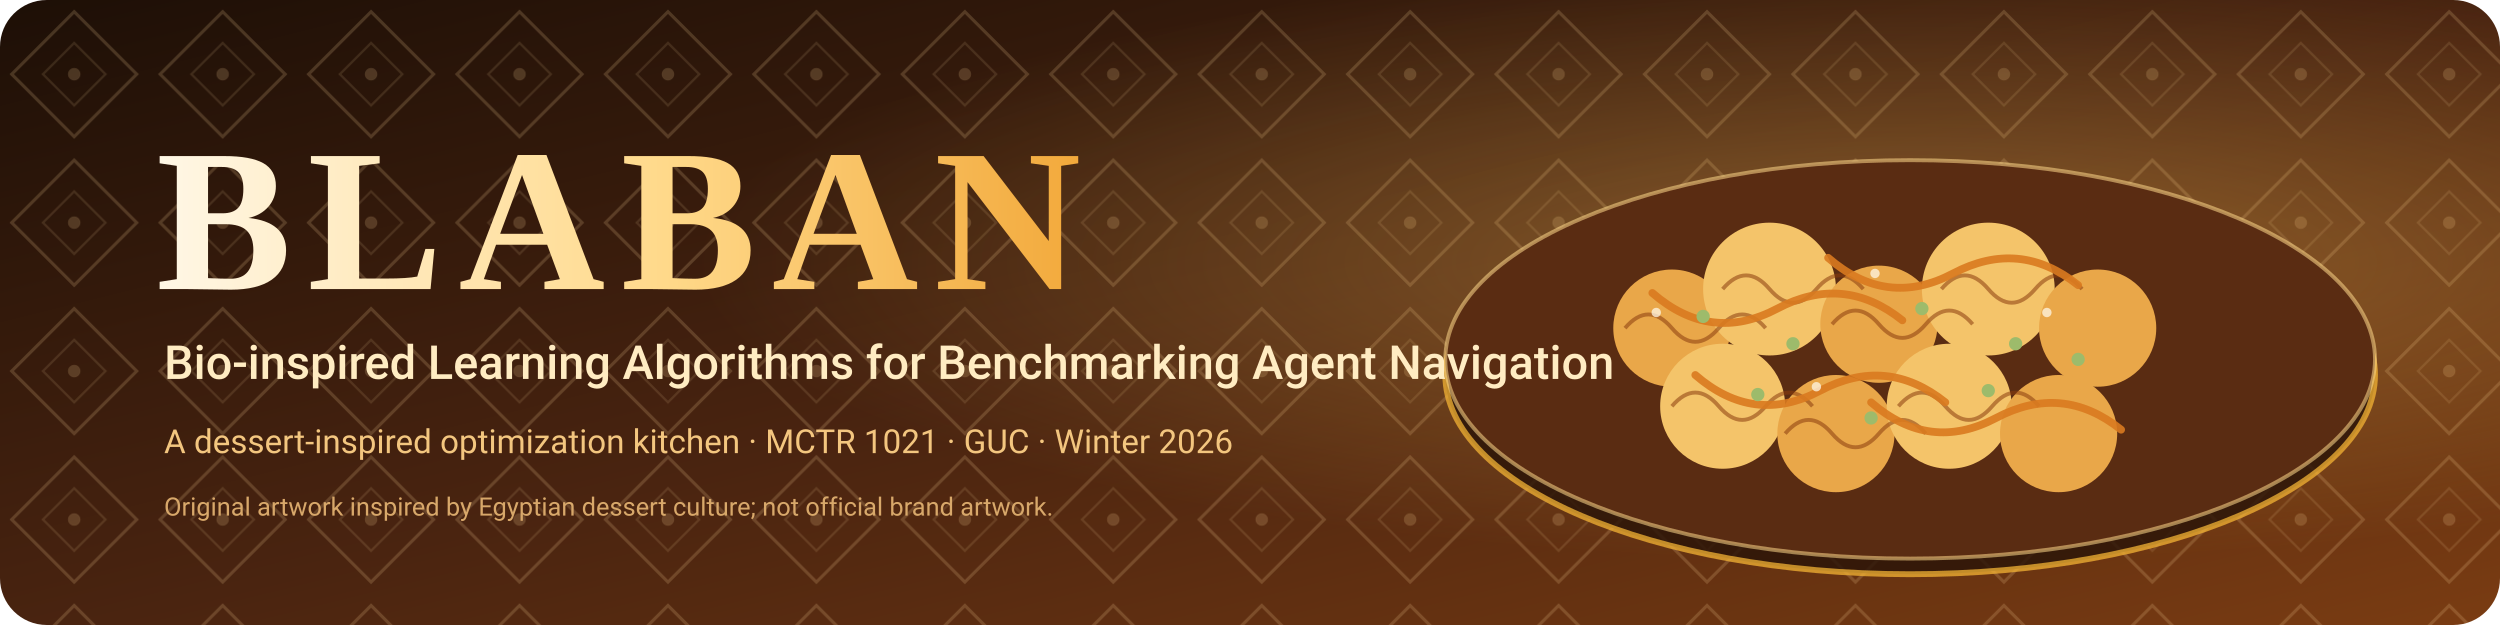
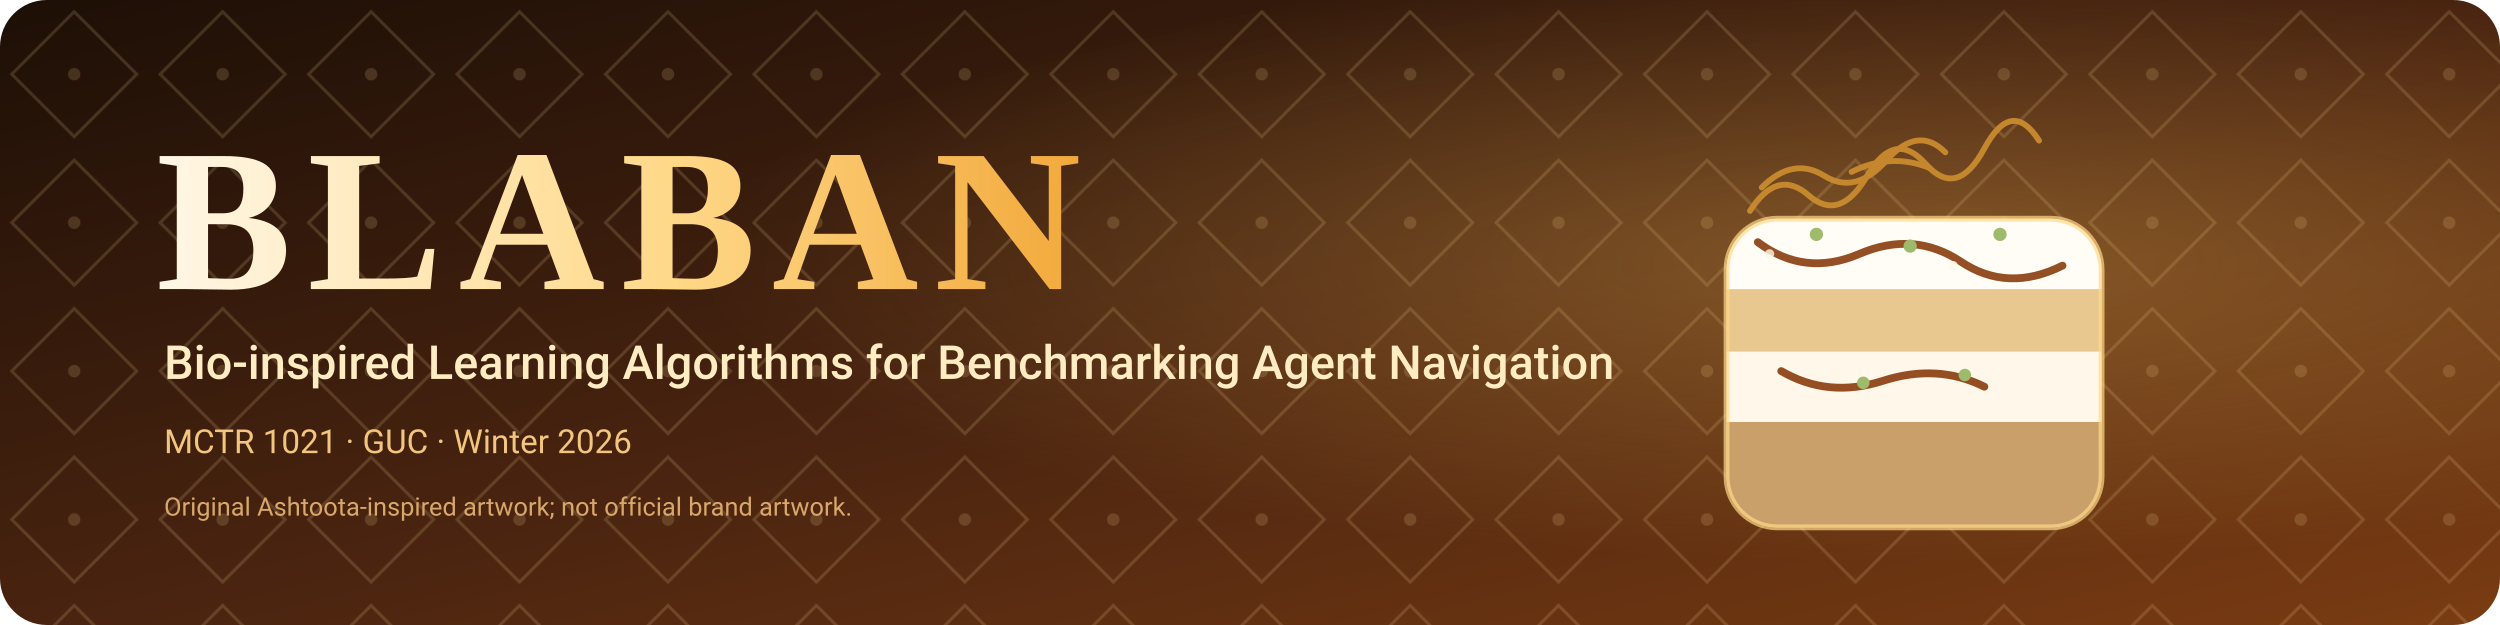
- <svg xmlns="http://www.w3.org/2000/svg" width="1280" height="320" viewBox="0 0 1280 320" role="img" aria-label="BLABAN dessert-inspired project banner">
+ <svg xmlns="http://www.w3.org/2000/svg" width="1280" height="320" viewBox="0 0 1280 320" role="img" aria-label="BLABAN Ashtoota-inspired project banner">
  <defs>
    <linearGradient id="night-dessert" x1="0" y1="0" x2="1" y2="1">
      <stop offset="0%" stop-color="#1d0f06" />
      <stop offset="52%" stop-color="#4a2410" />
      <stop offset="100%" stop-color="#7a3c12" />
    </linearGradient>
    <linearGradient id="honey-text" x1="0" y1="0" x2="1" y2="0">
      <stop offset="0%" stop-color="#fff7e6" />
      <stop offset="55%" stop-color="#ffd98a" />
      <stop offset="100%" stop-color="#f2a93b" />
    </linearGradient>
-     <radialGradient id="tray-glow" cx="0.76" cy="0.42" r="0.48">
-       <stop offset="0%" stop-color="#ffc85e" stop-opacity="0.34" />
+     <radialGradient id="cup-glow" cx="0.76" cy="0.42" r="0.48">
+       <stop offset="0%" stop-color="#ffc85e" stop-opacity="0.30" />
      <stop offset="100%" stop-color="#ffc85e" stop-opacity="0" />
    </radialGradient>
    <pattern id="sweet-lattice" width="76" height="76" patternUnits="userSpaceOnUse">
-       <path d="M38 6 L70 38 L38 70 L6 38 Z" fill="none" stroke="#ffdc9e" stroke-opacity="0.18" stroke-width="1.6" />
-       <circle cx="38" cy="38" r="3.2" fill="#ffdc9e" fill-opacity="0.18" />
-       <path d="M38 22 L54 38 L38 54 L22 38 Z" fill="none" stroke="#ffdc9e" stroke-opacity="0.12" stroke-width="1.2" />
+       <path d="M38 6 L70 38 L38 70 L6 38 Z" fill="none" stroke="#ffdc9e" stroke-opacity="0.16" stroke-width="1.6" />
+       <circle cx="38" cy="38" r="3.2" fill="#ffdc9e" fill-opacity="0.16" />
    </pattern>
+     <clipPath id="cup">
+       <rect x="884" y="112" width="192" height="158" rx="26" />
+     </clipPath>
  </defs>
  <rect width="1280" height="320" rx="24" fill="url(#night-dessert)" />
  <rect width="1280" height="320" rx="24" fill="url(#sweet-lattice)" />
-   <rect width="1280" height="320" rx="24" fill="url(#tray-glow)" />
+   <rect width="1280" height="320" rx="24" fill="url(#cup-glow)" />
  <g>
-     <ellipse cx="978" cy="192" rx="238" ry="102" fill="#2a1408" fill-opacity="0.82" stroke="#f2b234" stroke-opacity="0.75" stroke-width="3" />
-     <ellipse cx="978" cy="184" rx="238" ry="102" fill="#5a2c12" stroke="#ffd98a" stroke-opacity="0.55" stroke-width="2" />
-     <g>
-       <circle cx="856" cy="168" r="30" fill="#e9a749" />
-       <circle cx="906" cy="148" r="34" fill="#f4c46a" />
-       <circle cx="962" cy="166" r="30" fill="#e9a749" />
-       <circle cx="1018" cy="148" r="34" fill="#f4c46a" />
-       <circle cx="1074" cy="168" r="30" fill="#e9a749" />
-       <circle cx="882" cy="208" r="32" fill="#f4c46a" />
-       <circle cx="940" cy="222" r="30" fill="#e9a749" />
-       <circle cx="998" cy="208" r="32" fill="#f4c46a" />
-       <circle cx="1054" cy="222" r="30" fill="#e9a749" />
+     <g clip-path="url(#cup)">
+       <rect x="884" y="112" width="192" height="158" fill="#f7ead2" />
+       <rect x="884" y="216" width="192" height="54" fill="#caa06a" />
+       <rect x="884" y="180" width="192" height="36" fill="#fff8ea" />
+       <rect x="884" y="148" width="192" height="32" fill="#e8c88f" />
+       <rect x="884" y="112" width="192" height="36" fill="#fffdf6" />
    </g>
-     <g stroke="#8a3c0d" stroke-width="2" opacity="0.55" fill="none">
-       <path d="M832 168 q12 -14 24 0 t24 0 t24 0" />
-       <path d="M882 148 q12 -14 24 0 t24 0 t24 0" />
-       <path d="M938 166 q12 -14 24 0 t24 0 t24 0" />
-       <path d="M994 148 q12 -14 24 0 t24 0 t24 0" />
-       <path d="M856 208 q12 -14 24 0 t24 0 t24 0" />
-       <path d="M914 222 q12 -14 24 0 t24 0 t24 0" />
-       <path d="M972 208 q12 -14 24 0 t24 0 t24 0" />
+     <rect x="884" y="112" width="192" height="158" rx="26" fill="none" stroke="#ffd98a" stroke-opacity="0.7" stroke-width="3" />
+     <g stroke="#c98a2e" stroke-width="3" stroke-linecap="round" fill="none" opacity="0.95">
+       <path d="M896 108 q14 -22 30 -8 t30 -10 t30 -6 t30 -8 t28 -4" />
+       <path d="M902 96 q16 -16 32 -6 t32 -8 t30 -4" />
+       <path d="M948 88 q20 -10 40 -2" />
    </g>
-     <g stroke="#d97a1f" stroke-width="4" stroke-linecap="round" fill="none" opacity="0.9">
-       <path d="M846 150 q30 26 64 8 t64 6" />
-       <path d="M936 132 q30 26 64 8 t64 6" />
-       <path d="M868 192 q30 26 64 8 t64 6" />
-       <path d="M958 206 q30 26 64 8 t64 6" />
+     <g stroke="#8a3c0d" stroke-width="4" stroke-linecap="round" fill="none" opacity="0.9">
+       <path d="M900 124 q24 18 52 6 t52 4 t52 2" />
+       <path d="M912 190 q24 14 52 5 t52 3" />
    </g>
    <g fill="#9dbb6b">
-       <circle cx="872" cy="162" r="3.4" />
-       <circle cx="918" cy="176" r="3.4" />
-       <circle cx="984" cy="158" r="3.4" />
-       <circle cx="1032" cy="176" r="3.4" />
-       <circle cx="900" cy="202" r="3.4" />
-       <circle cx="958" cy="214" r="3.4" />
-       <circle cx="1018" cy="200" r="3.4" />
-       <circle cx="1064" cy="184" r="3.4" />
+       <circle cx="930" cy="120" r="3.4" />
+       <circle cx="978" cy="126" r="3.4" />
+       <circle cx="1024" cy="120" r="3.4" />
+       <circle cx="954" cy="196" r="3.2" />
+       <circle cx="1006" cy="192" r="3.2" />
    </g>
-     <g fill="#fff7e6" opacity="0.75">
-       <circle cx="848" cy="160" r="2.4" />
-       <circle cx="960" cy="140" r="2.4" />
-       <circle cx="1048" cy="160" r="2.4" />
-       <circle cx="930" cy="198" r="2.4" />
+     <g fill="#fff7e6" opacity="0.8">
+       <circle cx="906" cy="130" r="2.4" />
+       <circle cx="1000" cy="136" r="2.4" />
    </g>
  </g>
  <text x="80" y="148" font-family="Georgia, 'Times New Roman', serif" font-size="104" font-weight="800" letter-spacing="8" fill="url(#honey-text)">BLABAN</text>
  <text x="84" y="194" font-family="'Segoe UI', Roboto, Helvetica, Arial, sans-serif" font-size="24" font-weight="500" fill="#ffecc2">Bio-inspired Learning Algorithms for Benchmarking Agent Navigation</text>
-   <text x="84" y="232" font-family="'Segoe UI', Roboto, Helvetica, Arial, sans-serif" font-size="17" font-weight="400" fill="#f3c67f">A dessert-inspired optimization kitchen · MCTR 1021 · GUC · Winter 2026</text>
-   <text x="84" y="264" font-family="'Segoe UI', Roboto, Helvetica, Arial, sans-serif" font-size="13" font-weight="400" fill="#d8a86a">Original artwork inspired by Egyptian dessert culture; not official brand artwork.</text>
+   <text x="84" y="232" font-family="'Segoe UI', Roboto, Helvetica, Arial, sans-serif" font-size="17" font-weight="400" fill="#f3c67f">MCTR 1021 · GUC · Winter 2026</text>
+   <text x="84" y="264" font-family="'Segoe UI', Roboto, Helvetica, Arial, sans-serif" font-size="13" font-weight="400" fill="#d8a86a">Original Ashtoota-inspired artwork; not official brand artwork.</text>
</svg>
